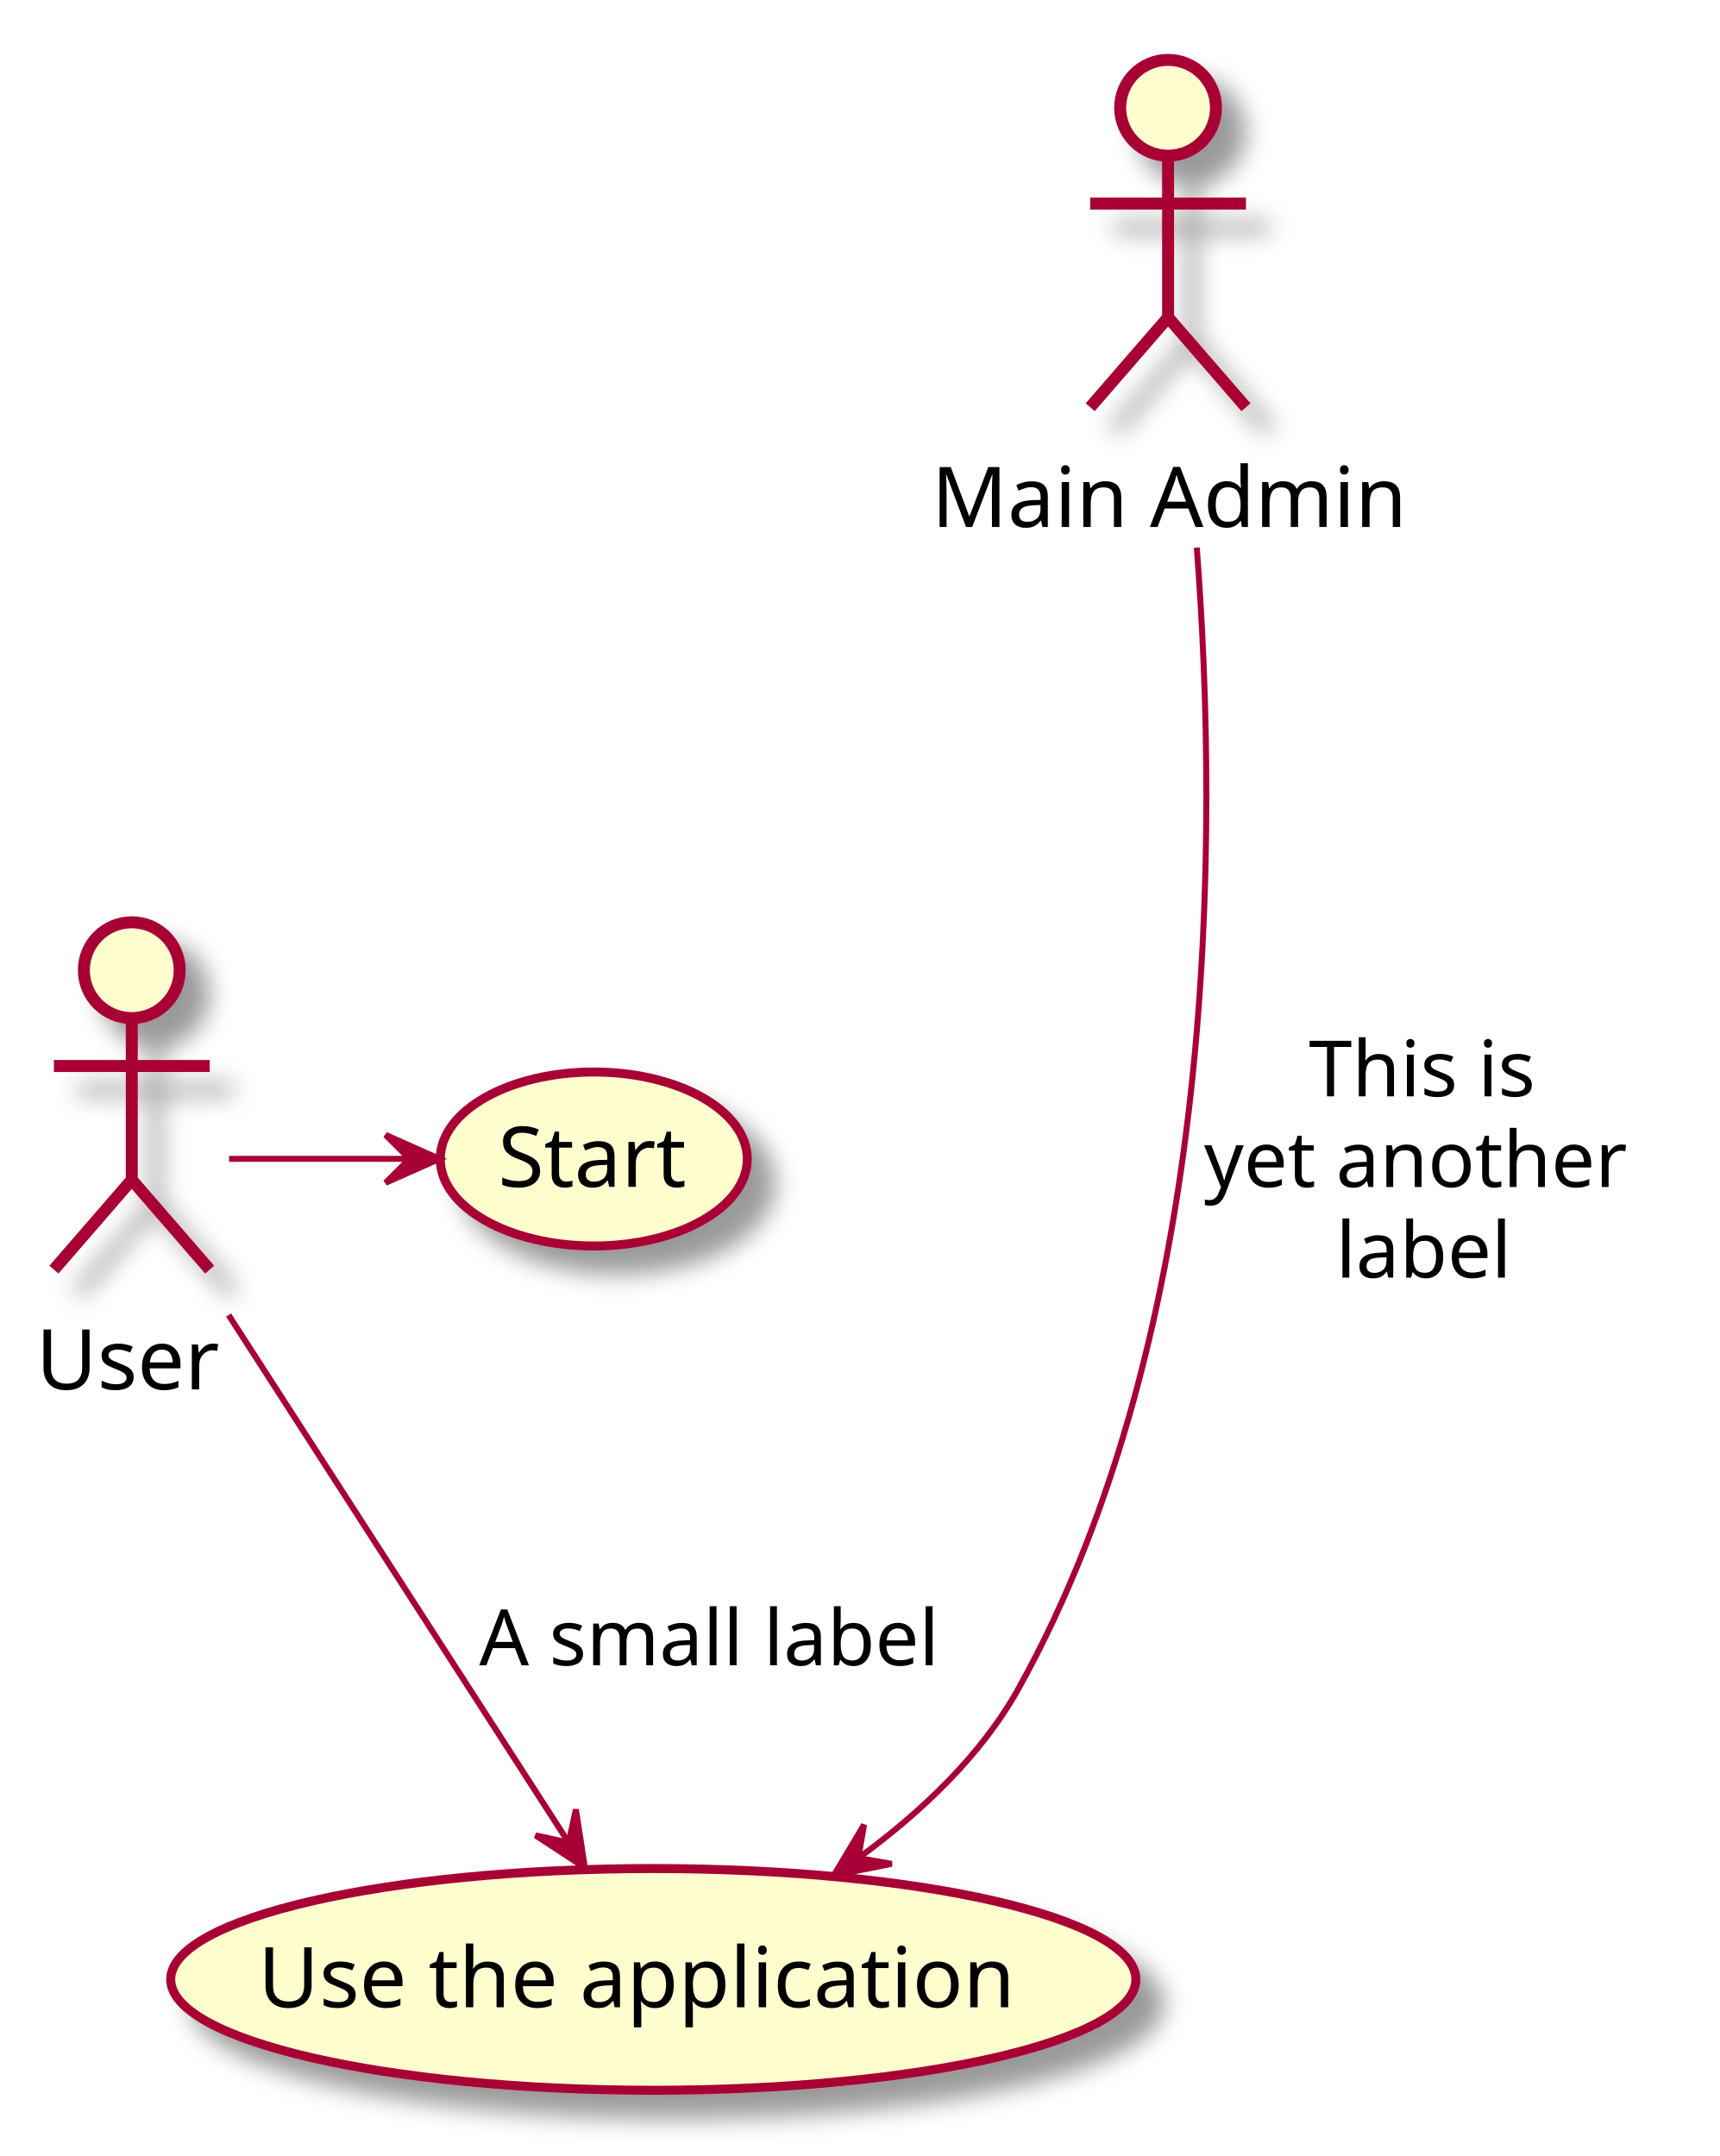
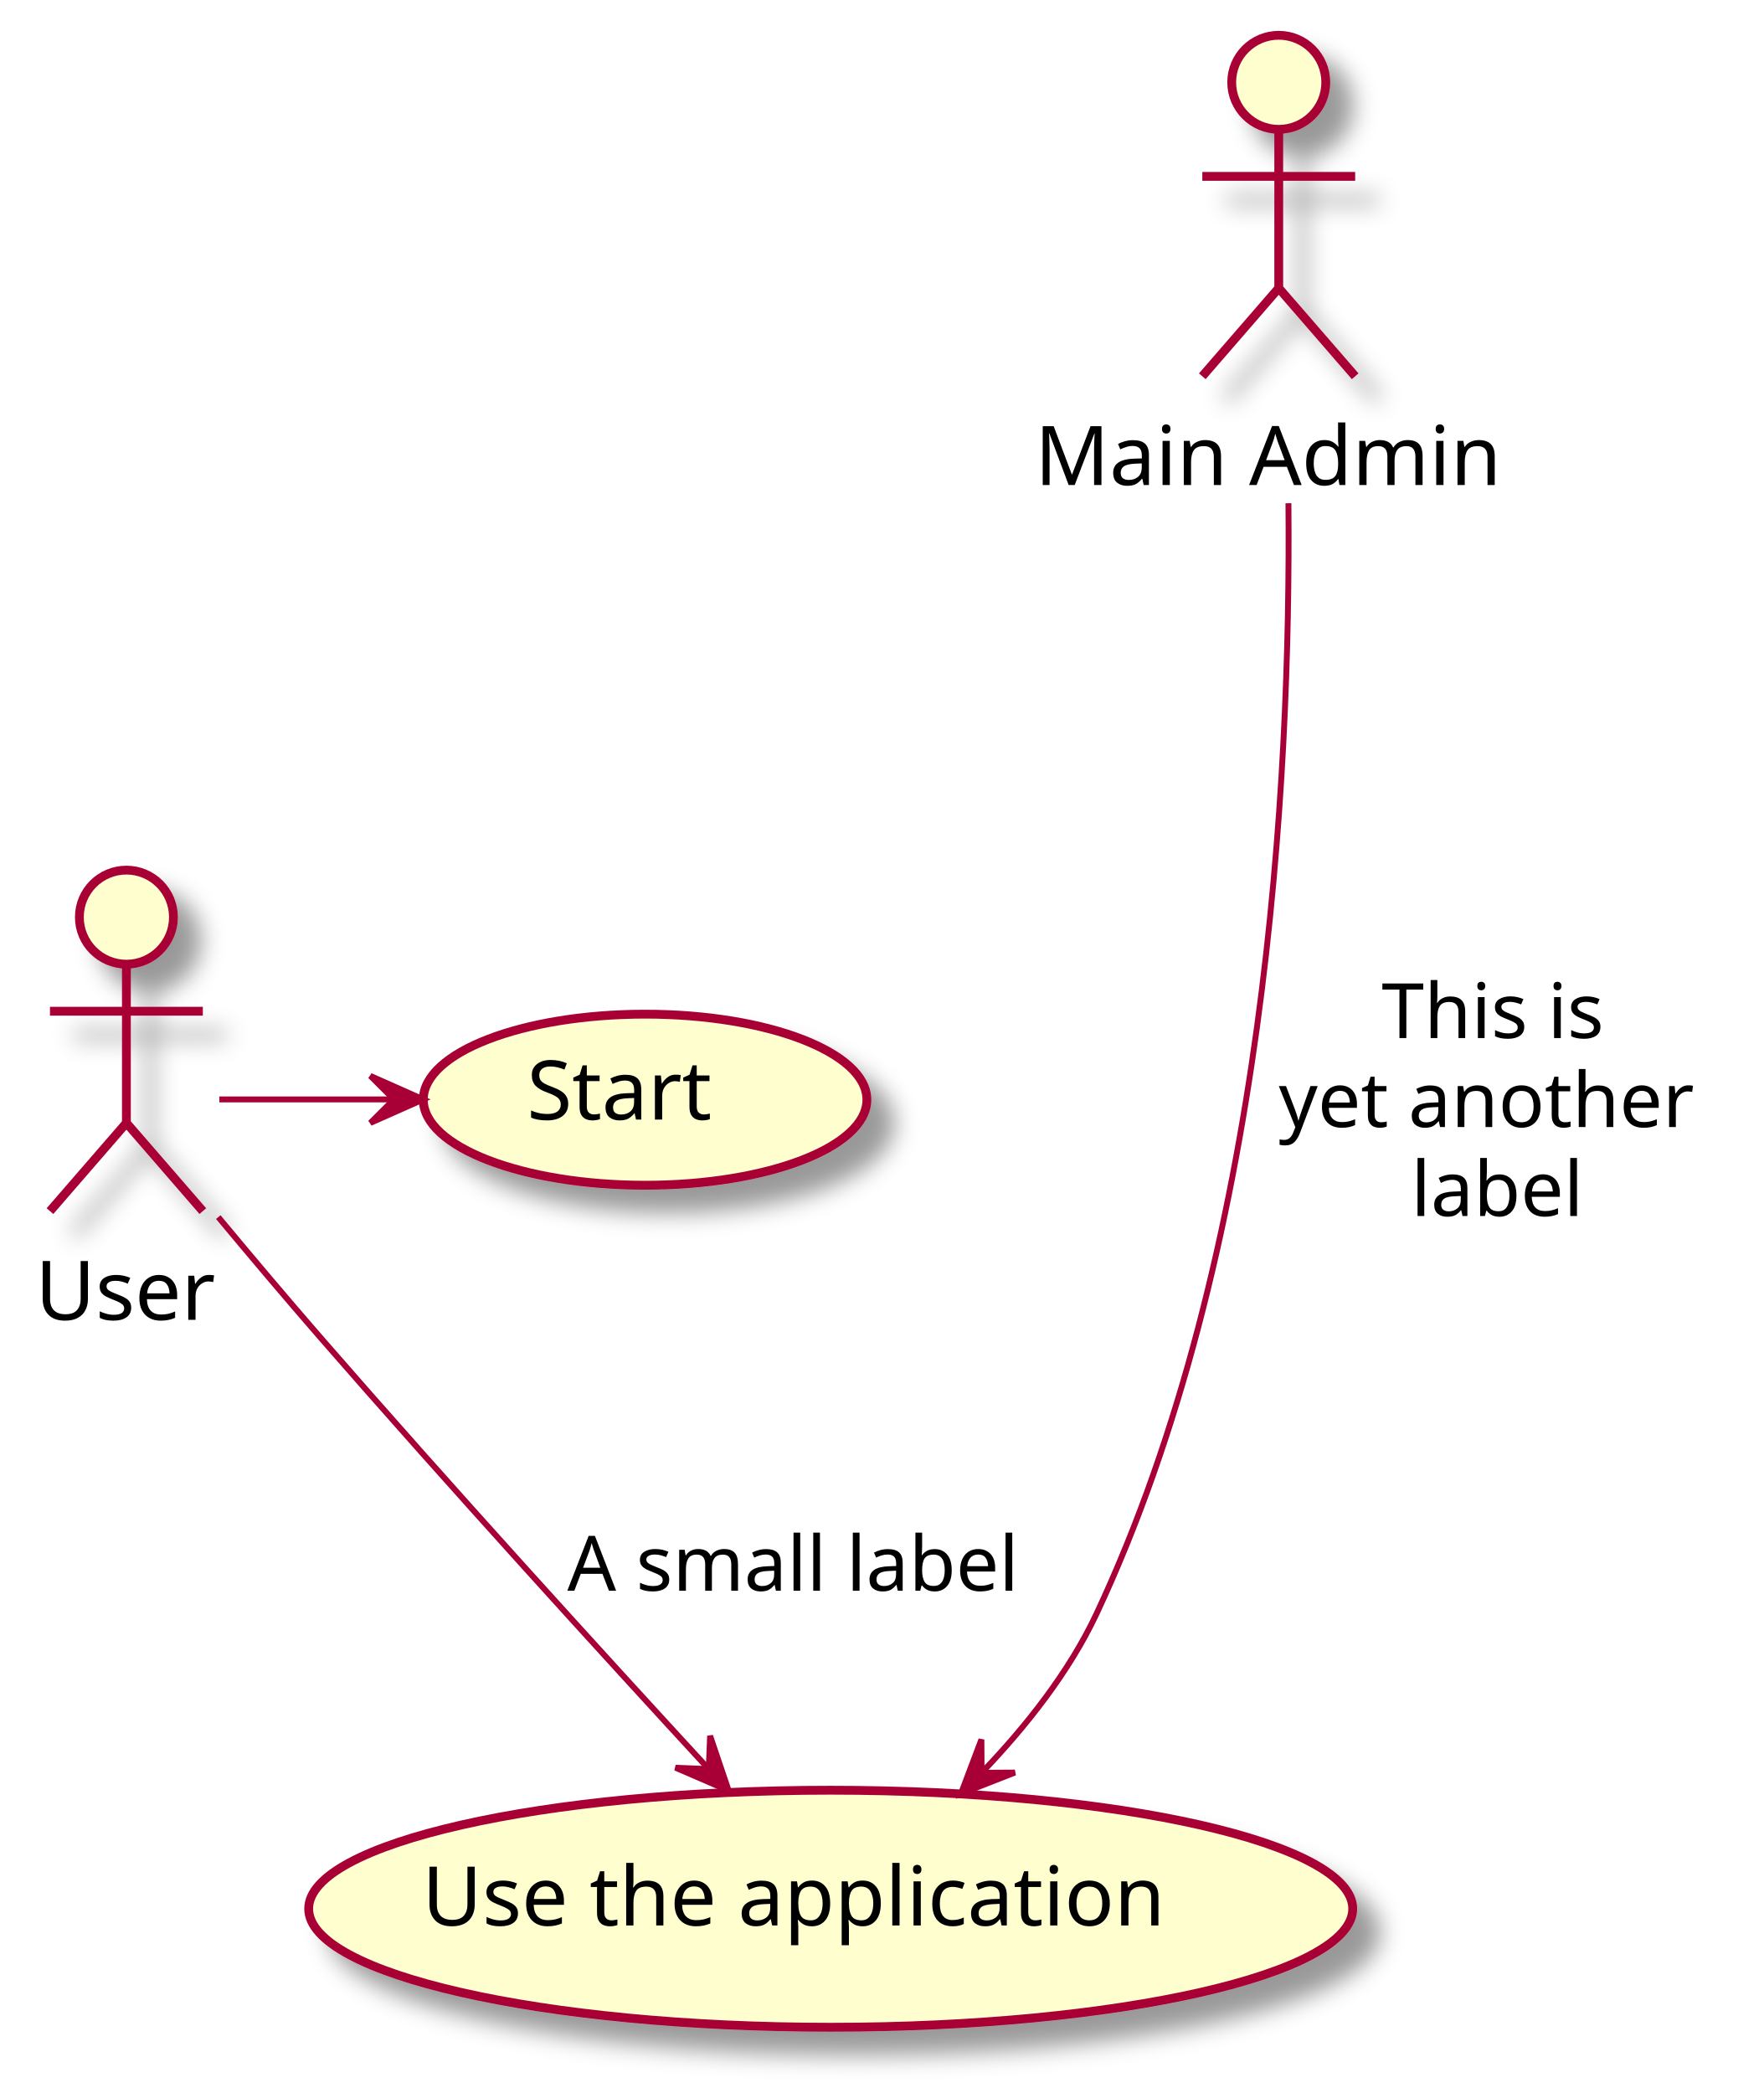
- <svg xmlns="http://www.w3.org/2000/svg" contentScriptType="application/ecmascript" contentStyleType="text/css" height="360px" preserveAspectRatio="none" style="width:287px;height:360px;" version="1.1" viewBox="0 0 287 360" width="287px" zoomAndPan="magnify">
+ <svg xmlns="http://www.w3.org/2000/svg" contentScriptType="application/ecmascript" contentStyleType="text/css" height="356px" preserveAspectRatio="none" style="width:300px;height:356px;background:#FFFFFF;" version="1.1" viewBox="0 0 300 356" width="300px" zoomAndPan="magnify">
  <defs>
-     <filter height="300%" id="f157fasm01p8pz" width="300%" x="-1" y="-1">
+     <filter height="300%" id="fzh3ovipbi636" width="300%" x="-1" y="-1">
      <feGaussianBlur result="blurOut" stdDeviation="2.0" />
      <feColorMatrix in="blurOut" result="blurOut2" type="matrix" values="0 0 0 0 0 0 0 0 0 0 0 0 0 0 0 0 0 0 .4 0" />
      <feOffset dx="4.0" dy="4.0" in="blurOut2" result="blurOut3" />
      <feBlend in="SourceGraphic" in2="blurOut3" mode="normal" />
    </filter>
  </defs>
  <g>
-     <ellipse cx="22" cy="162" fill="#FEFECE" filter="url(#f157fasm01p8pz)" rx="8" ry="8" style="stroke: #A80036; stroke-width: 2.0;" />
-     <path d="M22,170 L22,197 M9,178 L35,178 M22,197 L9,212 M22,197 L35,212 " fill="none" filter="url(#f157fasm01p8pz)" style="stroke: #A80036; stroke-width: 2.0;" />
-     <text fill="#000000" font-family="sans-serif" font-size="14" lengthAdjust="spacingAndGlyphs" textLength="32" x="6" y="231.995">User</text>
-     <ellipse cx="99.127" cy="193.524" fill="#FEFECE" filter="url(#f157fasm01p8pz)" rx="25.627" ry="14.524" style="stroke: #A80036; stroke-width: 1.5;" />
-     <text fill="#000000" font-family="sans-serif" font-size="14" lengthAdjust="spacingAndGlyphs" textLength="32" x="83.127" y="198.172">Start</text>
-     <ellipse cx="109.062" cy="330.512" fill="#FEFECE" filter="url(#f157fasm01p8pz)" rx="80.562" ry="18.512" style="stroke: #A80036; stroke-width: 1.5;" />
-     <text fill="#000000" font-family="sans-serif" font-size="14" lengthAdjust="spacingAndGlyphs" textLength="132" x="43.062" y="335.161">Use the application</text>
-     <ellipse cx="195" cy="18" fill="#FEFECE" filter="url(#f157fasm01p8pz)" rx="8" ry="8" style="stroke: #A80036; stroke-width: 2.0;" />
-     <path d="M195,26 L195,53 M182,34 L208,34 M195,53 L182,68 M195,53 L208,68 " fill="none" filter="url(#f157fasm01p8pz)" style="stroke: #A80036; stroke-width: 2.0;" />
-     <text fill="#000000" font-family="sans-serif" font-size="14" lengthAdjust="spacingAndGlyphs" textLength="79" x="155.5" y="87.995">Main Admin</text>
-     <path d="M38.24,193.5 C48.21,193.5 58.18,193.5 68.15,193.5 " fill="none" id="User-Start" style="stroke: #A80036; stroke-width: 1.0;" />
-     <polygon fill="#A80036" points="73.37,193.5,64.37,189.5,68.37,193.5,64.37,197.5,73.37,193.5" style="stroke: #A80036; stroke-width: 1.0;" />
-     <path d="M38.16,219.58 C54.44,244.84 79.32,283.45 94.85,307.54 " fill="none" id="User-Use the application" style="stroke: #A80036; stroke-width: 1.0;" />
-     <polygon fill="#A80036" points="97.64,311.87,96.138,302.136,94.936,307.664,89.409,306.462,97.64,311.87" style="stroke: #A80036; stroke-width: 1.0;" />
-     <text fill="#000000" font-family="sans-serif" font-size="13" lengthAdjust="spacingAndGlyphs" textLength="81" x="80" y="278.067">A small label</text>
-     <path d="M199.79,91.43 C203.5,140.06 203.35,222.15 170,282 C163.77,293.18 153.71,302.63 143.55,310.07 " fill="none" id="Main Admin-Use the application" style="stroke: #A80036; stroke-width: 1.0;" />
-     <polygon fill="#A80036" points="139.2,313.14,148.859,311.215,143.284,310.255,144.244,304.681,139.2,313.14" style="stroke: #A80036; stroke-width: 1.0;" />
-     <text fill="#000000" font-family="sans-serif" font-size="13" lengthAdjust="spacingAndGlyphs" textLength="39" x="218.5" y="183.067">This is</text>
-     <text fill="#000000" font-family="sans-serif" font-size="13" lengthAdjust="spacingAndGlyphs" textLength="74" x="201" y="198.2">yet another</text>
-     <text fill="#000000" font-family="sans-serif" font-size="13" lengthAdjust="spacingAndGlyphs" textLength="30" x="223" y="213.333">label</text>
+     <ellipse cx="21.5" cy="156" fill="#FEFECE" filter="url(#fzh3ovipbi636)" rx="8" ry="8" style="stroke:#A80036;stroke-width:1.5;" />
+     <path d="M21.5,164 L21.5,191 M8.5,172 L34.5,172 M21.5,191 L8.5,206 M21.5,191 L34.5,206 " fill="none" filter="url(#fzh3ovipbi636)" style="stroke:#A80036;stroke-width:1.5;" />
+     <text fill="#000000" font-family="sans-serif" font-size="14" lengthAdjust="spacing" textLength="31" x="6" y="224.495">User</text>
+     <ellipse cx="109.723" cy="187.048" fill="#FEFECE" filter="url(#fzh3ovipbi636)" rx="37.723" ry="14.549" style="stroke:#A80036;stroke-width:1.5;" />
+     <text fill="#000000" font-family="sans-serif" font-size="14" lengthAdjust="spacing" textLength="37" x="89.612" y="190.431">Start</text>
+     <ellipse cx="141.292" cy="324.658" fill="#FEFECE" filter="url(#fzh3ovipbi636)" rx="88.791" ry="20.158" style="stroke:#A80036;stroke-width:1.5;" />
+     <text fill="#000000" font-family="sans-serif" font-size="14" lengthAdjust="spacing" textLength="139" x="71.791" y="327.505">Use the application</text>
+     <ellipse cx="217.5" cy="14" fill="#FEFECE" filter="url(#fzh3ovipbi636)" rx="8" ry="8" style="stroke:#A80036;stroke-width:1.5;" />
+     <path d="M217.5,22 L217.5,49 M204.5,30 L230.5,30 M217.5,49 L204.5,64 M217.5,49 L230.5,64 " fill="none" filter="url(#fzh3ovipbi636)" style="stroke:#A80036;stroke-width:1.5;" />
+     <text fill="#000000" font-family="sans-serif" font-size="14" lengthAdjust="spacing" textLength="83" x="176" y="82.495">Main Admin</text>
+     <path d="M37.312,187 C47.158,187 57.003,187 66.848,187 " fill="none" id="User-to-Start" style="stroke:#A80036;stroke-width:1.0;" />
+     <polygon fill="#A80036" points="71.996,187,62.996,183,66.996,187,62.996,191,71.996,187" style="stroke:#A80036;stroke-width:1.0;" />
+     <path d="M37.125,207.017 C42.568,213.557 48.751,220.894 54.5,227.5 C76.648,252.951 102.711,281.536 120.496,300.844 " fill="none" id="User-to-Use the application" style="stroke:#A80036;stroke-width:1.0;" />
+     <polygon fill="#A80036" points="123.939,304.578,120.78,295.249,120.55,300.902,114.898,300.671,123.939,304.578" style="stroke:#A80036;stroke-width:1.0;" />
+     <text fill="#000000" font-family="sans-serif" font-size="13" lengthAdjust="spacing" textLength="81" x="96.5" y="270.567">A small label</text>
+     <path d="M219.149,85.595 C219.575,132.817 215.333,213.073 186.5,274.5 C181.861,284.384 174.512,293.649 167.087,301.406 " fill="none" id="Main Admin-to-Use the application" style="stroke:#A80036;stroke-width:1.0;" />
+     <polygon fill="#A80036" points="163.447,305.089,172.618,301.498,166.961,301.532,166.927,295.875,163.447,305.089" style="stroke:#A80036;stroke-width:1.0;" />
+     <text fill="#000000" font-family="sans-serif" font-size="13" lengthAdjust="spacing" textLength="40" x="235" y="176.567">This is</text>
+     <text fill="#000000" font-family="sans-serif" font-size="13" lengthAdjust="spacing" textLength="75" x="217.5" y="191.7">yet another</text>
+     <text fill="#000000" font-family="sans-serif" font-size="13" lengthAdjust="spacing" textLength="30" x="240" y="206.833">label</text>
  </g>
</svg>
